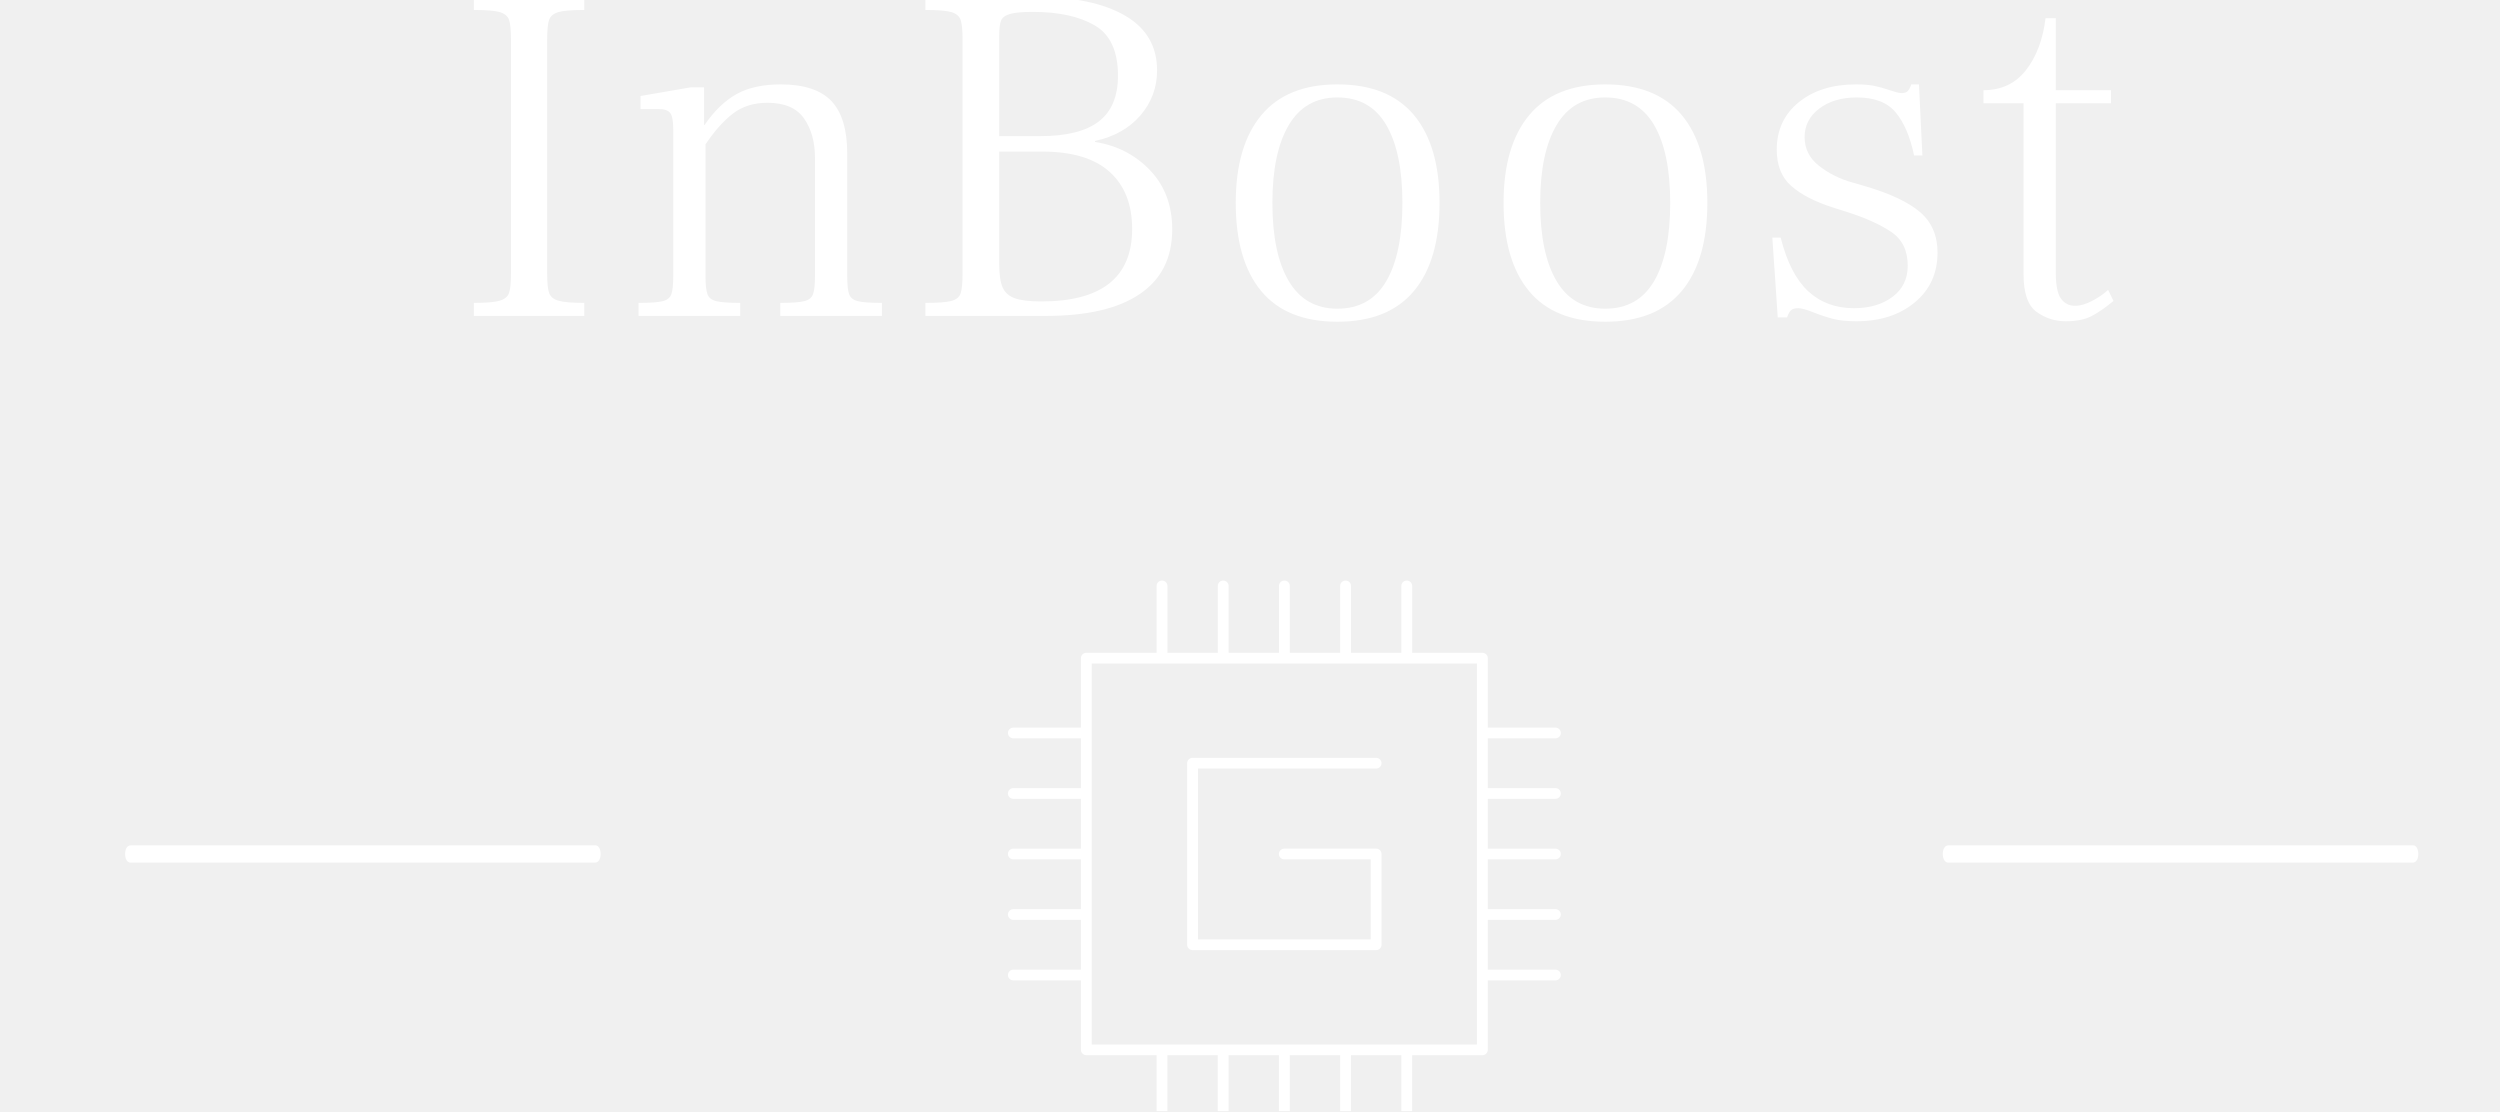
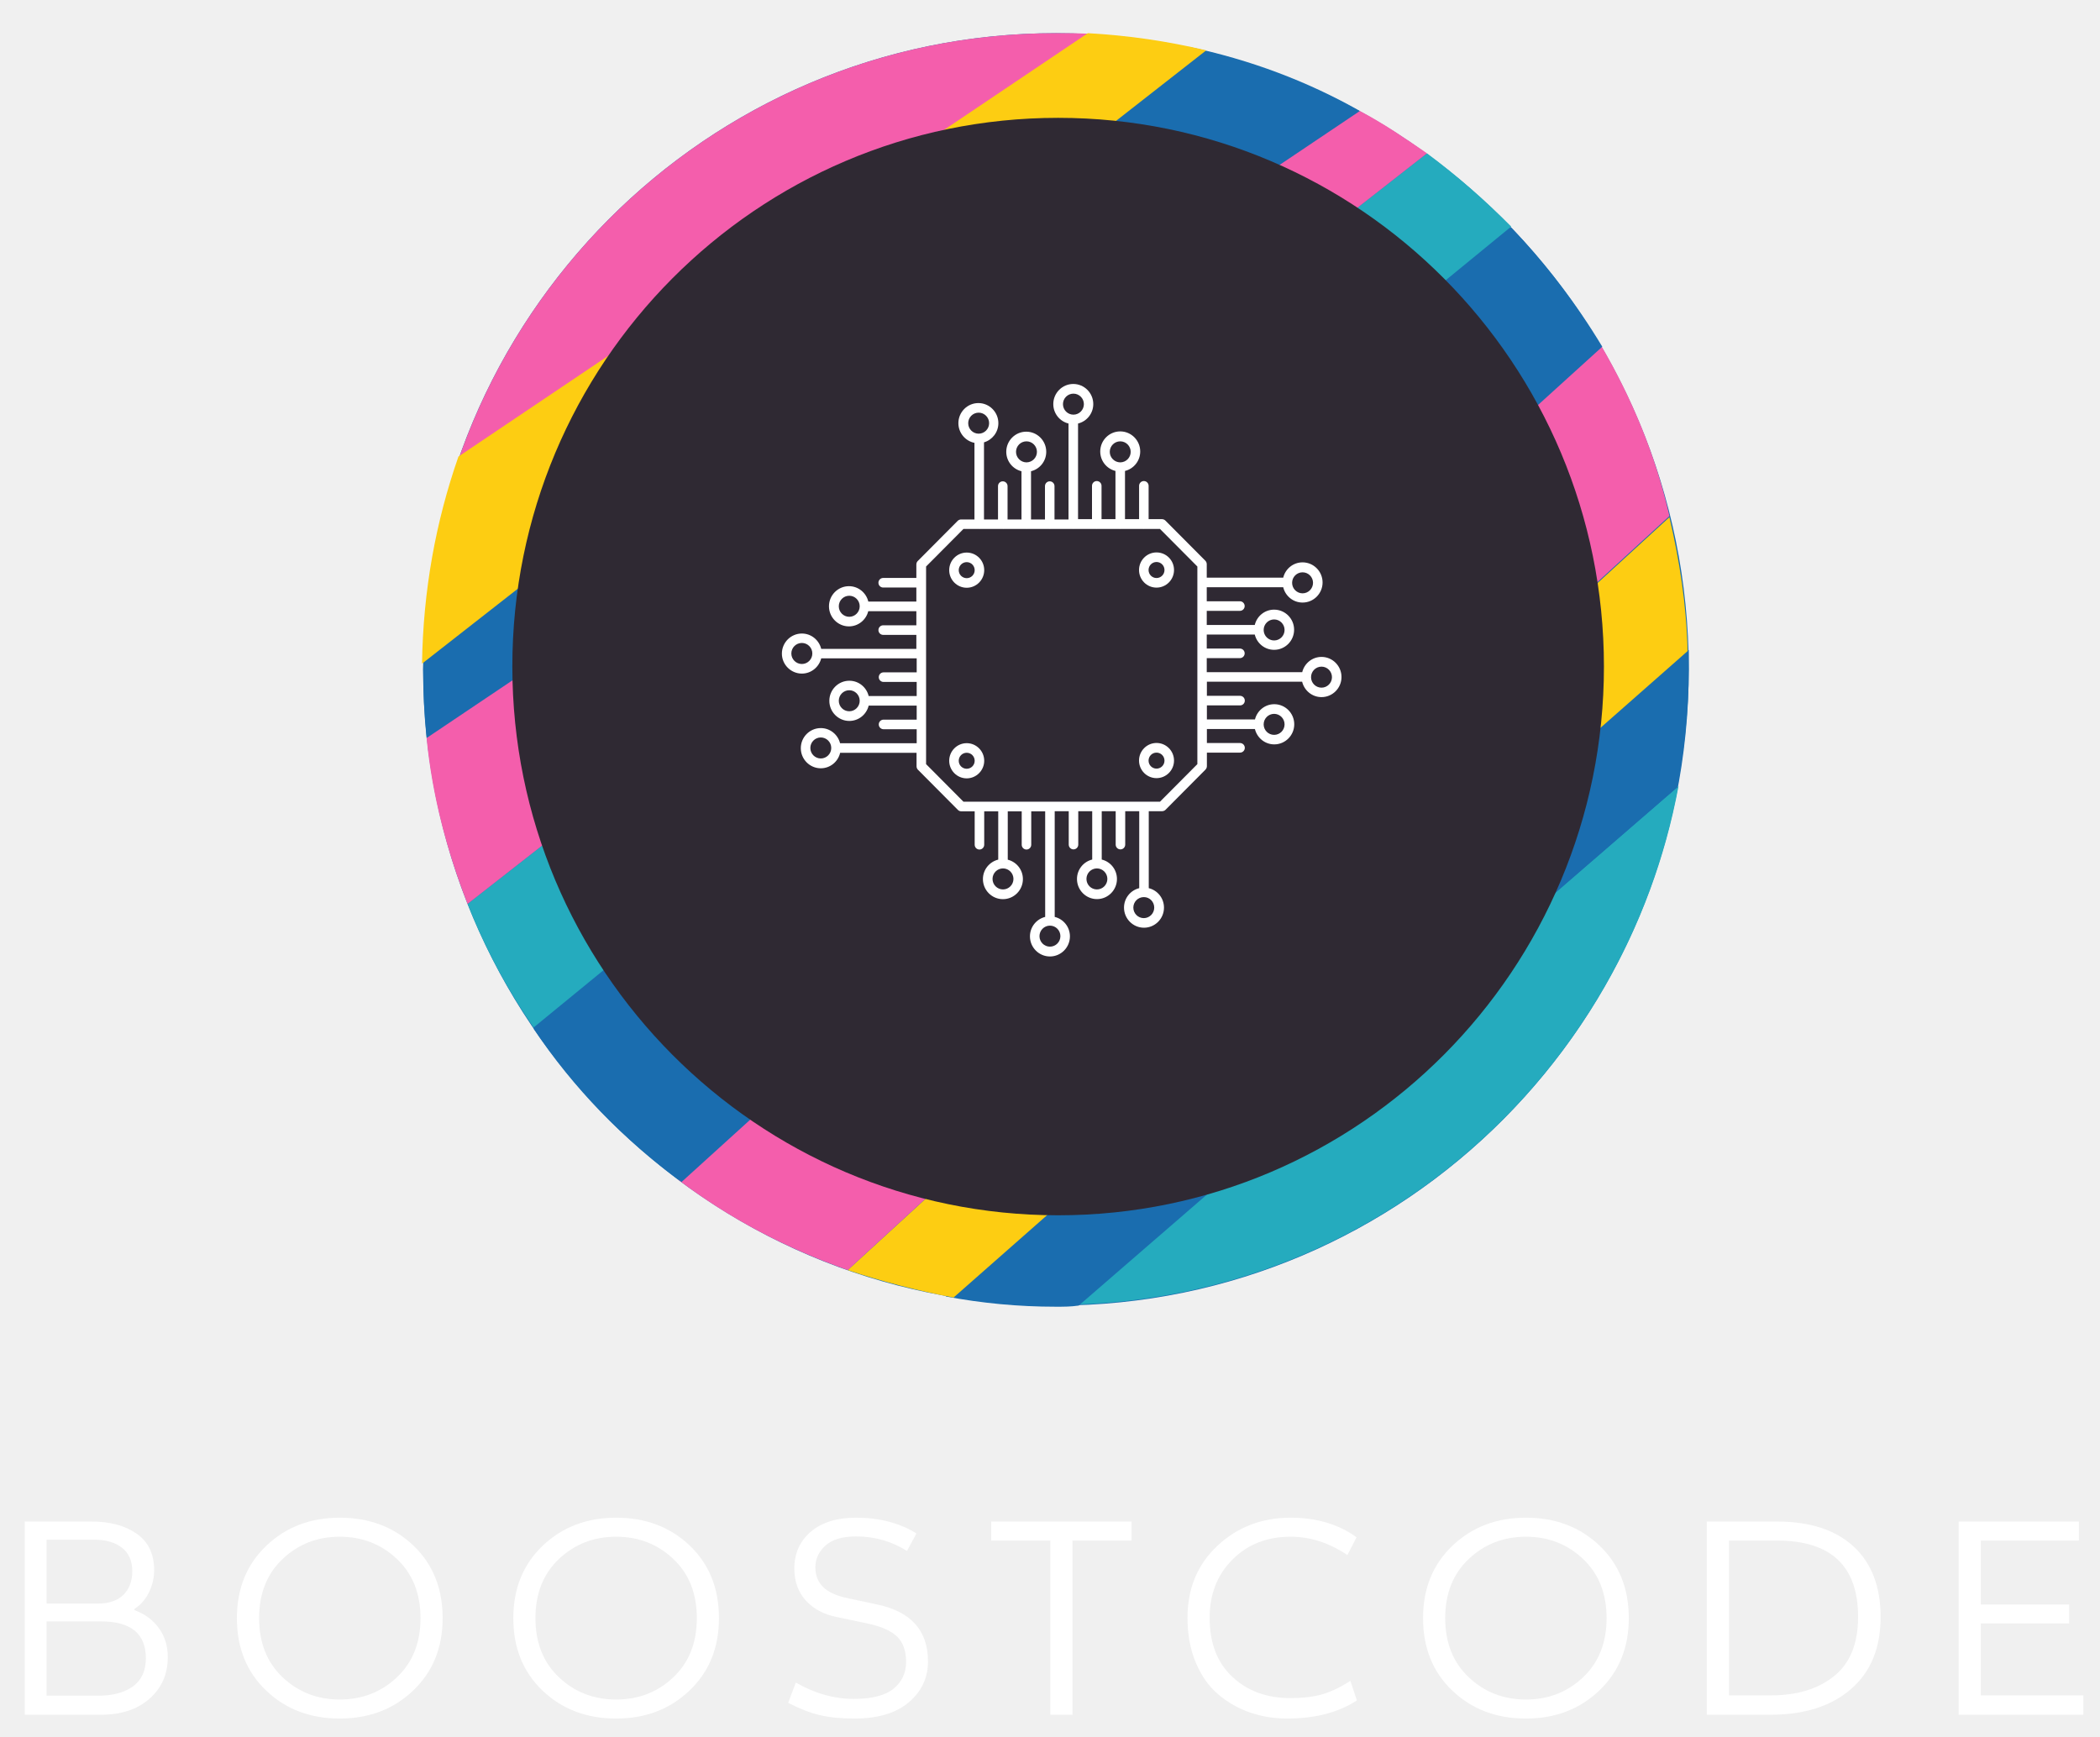
- <svg xmlns="http://www.w3.org/2000/svg" width="153" height="68" viewBox="0 0 153 68" fill="none">
-   <g clip-path="url(#clip0_51_2)">
-     <path d="M84.454 52.032C84.516 52.094 84.55 52.177 84.55 52.264V57.819C84.55 58 84.402 58.147 84.219 58.147L72.985 58.147C72.802 58.147 72.653 58 72.653 57.819V46.708C72.653 46.527 72.802 46.38 72.985 46.38L84.219 46.38C84.402 46.38 84.55 46.527 84.55 46.708C84.55 46.889 84.402 47.036 84.219 47.036L73.317 47.036V57.491L83.887 57.491V52.593L78.601 52.593C78.418 52.593 78.269 52.446 78.269 52.264C78.269 52.083 78.418 51.936 78.601 51.936L84.219 51.936C84.307 51.936 84.391 51.971 84.454 52.032ZM91.052 45.186V48.233H95.191C95.374 48.233 95.522 48.38 95.522 48.561C95.522 48.742 95.374 48.889 95.191 48.889H91.052V51.937H95.191C95.374 51.937 95.522 52.084 95.522 52.265C95.522 52.446 95.374 52.593 95.191 52.593H91.052V55.64H95.191C95.374 55.64 95.522 55.787 95.522 55.968C95.522 56.149 95.374 56.296 95.191 56.296H91.052V59.343H95.191C95.374 59.343 95.522 59.49 95.522 59.672C95.522 59.853 95.374 60 95.191 60H91.052V64.25C91.052 64.431 90.904 64.578 90.721 64.578H86.423V68.671C86.423 68.853 86.275 68.999 86.092 68.999C85.908 68.999 85.76 68.853 85.76 68.671V64.578H82.679V68.671C82.679 68.853 82.53 68.999 82.347 68.999C82.164 68.999 82.016 68.853 82.016 68.671V64.578H78.935V68.671C78.935 68.853 78.786 68.999 78.603 68.999C78.42 68.999 78.271 68.853 78.271 68.671V64.578H75.19L75.19 68.671C75.19 68.853 75.042 68.999 74.859 68.999C74.675 68.999 74.527 68.853 74.527 68.671L74.527 64.578H71.446L71.446 68.671C71.446 68.853 71.297 68.999 71.114 68.999C70.931 68.999 70.782 68.853 70.782 68.671L70.782 64.578H66.485C66.302 64.578 66.153 64.431 66.153 64.25V60H62.017C61.834 60 61.685 59.853 61.685 59.672C61.685 59.49 61.834 59.343 62.017 59.343H66.153V56.296H62.017C61.834 56.296 61.685 56.149 61.685 55.968C61.685 55.787 61.834 55.64 62.017 55.64H66.153V52.593H62.017C61.834 52.593 61.685 52.446 61.685 52.265C61.685 52.084 61.834 51.937 62.017 51.937H66.153V48.889H62.017C61.834 48.889 61.685 48.742 61.685 48.561C61.685 48.38 61.834 48.233 62.017 48.233H66.153V45.186H62.017C61.834 45.186 61.685 45.039 61.685 44.858C61.685 44.676 61.834 44.53 62.017 44.53H66.153V40.279C66.153 40.098 66.302 39.951 66.485 39.951H70.784V35.858C70.784 35.677 70.933 35.53 71.116 35.53C71.299 35.53 71.448 35.677 71.448 35.858V39.951H74.529V35.858C74.529 35.677 74.677 35.53 74.86 35.53C75.043 35.53 75.192 35.677 75.192 35.858V39.951L78.273 39.951V35.858C78.273 35.677 78.421 35.53 78.605 35.53C78.788 35.53 78.936 35.677 78.936 35.858V39.951H82.017V35.858C82.017 35.677 82.166 35.53 82.349 35.53C82.532 35.53 82.681 35.677 82.681 35.858V39.951H85.762V35.858C85.762 35.677 85.91 35.53 86.093 35.53C86.276 35.53 86.425 35.677 86.425 35.858V39.951H90.722C90.906 39.951 91.054 40.098 91.054 40.279V44.53H95.192C95.376 44.53 95.524 44.676 95.524 44.858C95.524 45.039 95.376 45.186 95.192 45.186H91.052ZM90.389 40.607L66.815 40.607V44.854V44.858V44.861V48.558V48.561V48.565V52.261V52.265V52.268V55.965V55.968V55.971V59.668V59.672V59.675V63.924L90.387 63.924L90.389 40.607Z" fill="white" />
-     <path d="M147.693 51.736H119.24C119.035 51.736 118.899 51.948 118.899 52.265C118.899 52.582 119.035 52.793 119.24 52.793H147.659C147.864 52.793 148 52.582 148 52.265C148 51.948 147.864 51.736 147.693 51.736Z" fill="white" />
-     <path d="M36.45 51.736H7.997C7.792 51.736 7.656 51.948 7.656 52.265C7.656 52.582 7.792 52.793 7.997 52.793H36.416C36.62 52.793 36.757 52.582 36.757 52.265C36.757 51.948 36.62 51.736 36.45 51.736Z" fill="white" />
-     <path d="M29 19.335V18.537C29.758 18.537 30.286 18.491 30.585 18.401C30.884 18.314 31.074 18.156 31.153 17.927C31.233 17.703 31.273 17.294 31.273 16.703V2.444C31.273 1.852 31.233 1.442 31.153 1.213C31.074 0.988 30.884 0.831 30.585 0.74C30.286 0.653 29.758 0.61 29 0.61V-0.189H35.759V0.61C35.002 0.61 34.473 0.653 34.174 0.74C33.875 0.831 33.686 0.988 33.606 1.213C33.526 1.442 33.486 1.852 33.486 2.444V16.703C33.486 17.294 33.526 17.703 33.606 17.927C33.686 18.156 33.875 18.314 34.174 18.401C34.473 18.491 35.002 18.537 35.759 18.537V19.335H29Z" fill="white" />
-     <path d="M51.85 16.88C51.85 17.432 51.89 17.811 51.97 18.016C52.05 18.225 52.225 18.363 52.496 18.43C52.764 18.501 53.256 18.537 53.974 18.537V19.335H47.753V18.537C48.451 18.537 48.939 18.501 49.218 18.43C49.498 18.363 49.677 18.221 49.757 18.004C49.837 17.787 49.877 17.413 49.877 16.88V9.662C49.877 8.696 49.653 7.891 49.206 7.248C48.756 6.609 48.012 6.29 46.975 6.29C46.138 6.29 45.436 6.507 44.87 6.94C44.3 7.374 43.735 8.005 43.177 8.834V16.88C43.177 17.413 43.217 17.787 43.297 18.004C43.376 18.221 43.556 18.363 43.835 18.43C44.114 18.501 44.602 18.537 45.3 18.537V19.335H39.079V18.537C39.797 18.537 40.292 18.501 40.563 18.43C40.83 18.363 41.004 18.225 41.083 18.016C41.163 17.811 41.203 17.432 41.203 16.88V7.917C41.203 7.424 41.143 7.092 41.023 6.923C40.904 6.757 40.664 6.674 40.306 6.674H39.199V5.875L42.28 5.343H43.087V7.65H43.117C43.715 6.783 44.369 6.152 45.079 5.757C45.785 5.363 46.686 5.165 47.783 5.165C49.199 5.165 50.231 5.505 50.881 6.183C51.528 6.865 51.85 7.936 51.85 9.396V16.88Z" fill="white" />
-     <path d="M56.636 19.335V18.537C57.394 18.537 57.922 18.497 58.221 18.418C58.52 18.34 58.71 18.186 58.789 17.957C58.869 17.732 58.909 17.314 58.909 16.703V2.444C58.909 1.852 58.869 1.442 58.789 1.213C58.71 0.988 58.52 0.831 58.221 0.74C57.922 0.653 57.394 0.61 56.636 0.61V-0.189H63.395C65.708 -0.189 67.523 0.19 68.839 0.947C70.155 1.708 70.813 2.828 70.813 4.308C70.813 5.353 70.474 6.27 69.796 7.059C69.118 7.848 68.191 8.37 67.014 8.627V8.686C68.37 8.903 69.497 9.485 70.394 10.431C71.291 11.378 71.74 12.581 71.74 14.04C71.74 15.776 71.082 17.091 69.766 17.986C68.45 18.886 66.526 19.335 63.993 19.335H56.636ZM61.152 8.331H63.664C65.28 8.331 66.476 8.029 67.254 7.426C68.031 6.826 68.42 5.895 68.42 4.633C68.42 3.134 67.947 2.109 67.002 1.556C66.053 1.004 64.791 0.728 63.216 0.728C62.558 0.728 62.085 0.772 61.798 0.858C61.507 0.949 61.328 1.087 61.26 1.272C61.188 1.462 61.152 1.773 61.152 2.207V8.331ZM63.724 18.448C67.433 18.448 69.287 16.969 69.287 14.011C69.287 12.512 68.829 11.348 67.912 10.52C66.994 9.692 65.618 9.277 63.784 9.277H61.152V16.17C61.152 16.801 61.222 17.274 61.361 17.59C61.501 17.906 61.75 18.127 62.109 18.253C62.468 18.383 63.007 18.448 63.724 18.448Z" fill="white" />
-     <path d="M81.849 19.69C79.775 19.69 78.22 19.063 77.183 17.809C76.147 16.559 75.628 14.76 75.628 12.413C75.628 10.086 76.153 8.295 77.201 7.041C78.246 5.791 79.795 5.165 81.849 5.165C83.923 5.165 85.484 5.791 86.533 7.041C87.578 8.295 88.1 10.086 88.1 12.413C88.1 14.76 87.578 16.559 86.533 17.809C85.484 19.063 83.923 19.69 81.849 19.69ZM81.849 18.892C83.185 18.892 84.182 18.33 84.84 17.206C85.498 16.081 85.827 14.484 85.827 12.413C85.827 10.362 85.498 8.775 84.84 7.65C84.182 6.526 83.185 5.964 81.849 5.964C80.533 5.964 79.542 6.526 78.876 7.65C78.206 8.775 77.871 10.362 77.871 12.413C77.871 14.484 78.206 16.081 78.876 17.206C79.542 18.33 80.533 18.892 81.849 18.892Z" fill="white" />
-     <path d="M98.239 19.69C96.166 19.69 94.61 19.063 93.573 17.809C92.537 16.559 92.018 14.76 92.018 12.413C92.018 10.086 92.543 8.295 93.591 7.041C94.636 5.791 96.186 5.165 98.239 5.165C100.313 5.165 101.874 5.791 102.923 7.041C103.968 8.295 104.49 10.086 104.49 12.413C104.49 14.76 103.968 16.559 102.923 17.809C101.874 19.063 100.313 19.69 98.239 19.69ZM98.239 18.892C99.575 18.892 100.572 18.33 101.23 17.206C101.888 16.081 102.217 14.484 102.217 12.413C102.217 10.362 101.888 8.775 101.23 7.65C100.572 6.526 99.575 5.964 98.239 5.964C96.923 5.964 95.932 6.526 95.266 7.65C94.596 8.775 94.261 10.362 94.261 12.413C94.261 14.484 94.596 16.081 95.266 17.206C95.932 18.33 96.923 18.892 98.239 18.892Z" fill="white" />
-     <path d="M113.612 19.661C113.034 19.661 112.556 19.611 112.177 19.513C111.798 19.414 111.409 19.286 111.01 19.128C110.572 18.951 110.253 18.862 110.053 18.862C109.854 18.862 109.708 18.902 109.617 18.98C109.529 19.059 109.445 19.207 109.365 19.424H108.797L108.468 14.543H108.977C109.355 16.042 109.918 17.137 110.663 17.827C111.413 18.517 112.346 18.862 113.463 18.862C114.42 18.862 115.208 18.629 115.826 18.164C116.444 17.703 116.753 17.067 116.753 16.259C116.753 15.332 116.414 14.642 115.736 14.188C115.058 13.735 114.161 13.33 113.044 12.975L112.207 12.709C111.09 12.354 110.233 11.914 109.635 11.39C109.036 10.869 108.737 10.126 108.737 9.159C108.737 7.956 109.186 6.99 110.083 6.26C110.98 5.53 112.147 5.165 113.583 5.165C114.041 5.165 114.414 5.195 114.701 5.254C114.992 5.313 115.307 5.402 115.646 5.52C116.005 5.639 116.244 5.698 116.364 5.698C116.563 5.698 116.697 5.653 116.765 5.562C116.837 5.475 116.887 5.392 116.914 5.313C116.946 5.235 116.962 5.185 116.962 5.165H117.441L117.65 9.514H117.142C116.902 8.37 116.528 7.493 116.017 6.881C115.511 6.27 114.719 5.964 113.642 5.964C112.705 5.964 111.938 6.191 111.339 6.645C110.741 7.098 110.442 7.68 110.442 8.39C110.442 9.1 110.735 9.686 111.321 10.147C111.912 10.613 112.596 10.954 113.373 11.171L114.091 11.378C115.646 11.831 116.783 12.364 117.501 12.975C118.218 13.587 118.577 14.415 118.577 15.46C118.577 16.722 118.113 17.738 117.184 18.507C116.258 19.276 115.068 19.661 113.612 19.661Z" fill="white" />
-     <path d="M126.414 19.661C125.756 19.661 125.161 19.468 124.631 19.081C124.105 18.698 123.841 17.935 123.841 16.791V6.319H121.389V5.52C122.485 5.52 123.353 5.11 123.991 4.29C124.629 3.473 125.028 2.414 125.187 1.113H125.815V5.52H129.195V6.319H125.815V16.703C125.815 17.452 125.919 17.975 126.126 18.27C126.338 18.566 126.623 18.714 126.982 18.714C127.321 18.714 127.69 18.606 128.088 18.389C128.487 18.172 128.796 17.955 129.016 17.738L129.345 18.418C128.846 18.832 128.397 19.142 127.999 19.347C127.6 19.556 127.071 19.661 126.414 19.661Z" fill="white" />
-   </g>
-   <defs>
-     <clipPath id="clip0_51_2">
-       <rect width="153" height="68" fill="white" />
-     </clipPath>
-   </defs>
+ <svg xmlns="http://www.w3.org/2000/svg" width="104" height="86" viewBox="0 0 104 86" fill="none">
+   <path d="M52.295 64.661C69.603 64.661 83.634 50.554 83.634 33.152C83.634 15.75 69.603 1.643 52.295 1.643C34.987 1.643 20.956 15.75 20.956 33.152C20.956 50.554 34.987 64.661 52.295 64.661Z" fill="#1A6DAF" />
+   <path d="M83.127 38.933L53.423 64.604C68.247 64.094 80.478 53.214 83.127 38.933Z" fill="#25ABBE" />
+   <path d="M83.634 32.189L46.828 64.208C48.632 64.548 50.435 64.718 52.295 64.718C52.69 64.718 53.028 64.718 53.423 64.661L83.071 38.989C83.409 37.119 83.634 35.136 83.634 33.152C83.634 32.812 83.634 32.472 83.634 32.189Z" fill="#1A6DAF" />
+   <path d="M41.981 62.904C43.672 63.471 45.419 63.924 47.223 64.264L83.578 32.245C83.522 29.979 83.183 27.769 82.676 25.615L41.981 62.904Z" fill="#FDCD12" />
+   <path d="M79.294 17.114L33.583 58.427C36.119 60.354 38.937 61.828 41.981 62.904L82.676 25.558C82 22.555 80.816 19.721 79.294 17.114Z" fill="#F45EAC" />
+   <path d="M52.296 1.643C37.021 1.643 24.282 12.637 21.52 27.202L54.325 1.7C53.648 1.643 52.972 1.643 52.296 1.643Z" fill="#F45EAC" />
+   <path d="M74.842 11.277L26.424 50.947C28.397 53.894 30.877 56.444 33.752 58.541L79.351 17.171C78.054 15.018 76.532 13.034 74.842 11.277Z" fill="#1A6DAF" />
+   <path d="M58.89 2.324L21.069 31.792L21.013 31.849C21.013 32.302 20.956 32.699 20.956 33.152C20.956 34.286 21.013 35.476 21.126 36.553L67.345 5.497C64.752 4.024 61.877 2.947 58.89 2.324Z" fill="#1A6DAF" />
+   <path d="M70.67 7.594L23.155 44.77C24 46.923 25.128 49.02 26.424 50.89L74.841 11.221C73.545 9.917 72.192 8.727 70.67 7.594Z" fill="#25ABBE" />
+   <path d="M67.345 5.497L21.126 36.553C21.408 39.443 22.14 42.163 23.155 44.77L70.671 7.594C69.6 6.857 68.529 6.12 67.345 5.497Z" fill="#F45EAC" />
+   <path d="M53.874 1.643L22.704 22.612C21.577 25.842 20.957 29.242 20.9 32.869L59.736 2.494C57.819 2.04 55.903 1.757 53.874 1.643Z" fill="#FDCD12" />
+   <path d="M1.225 84.926V75.357H4.533C5.448 75.357 6.194 75.558 6.77 75.962C7.346 76.362 7.634 76.966 7.634 77.773C7.634 78.144 7.549 78.507 7.379 78.861C7.207 79.214 6.966 79.489 6.656 79.684V79.744C7.182 79.939 7.59 80.241 7.878 80.65C8.166 81.055 8.31 81.528 8.31 82.067C8.31 82.911 8.009 83.598 7.409 84.128C6.808 84.66 6.006 84.926 5.002 84.926H1.225ZM5.002 80.304H2.307V83.983H4.869C5.59 83.983 6.163 83.828 6.589 83.519C7.013 83.21 7.224 82.746 7.224 82.127C7.224 80.912 6.483 80.304 5.002 80.304ZM4.647 76.255H2.307V79.421H4.839C5.396 79.421 5.82 79.276 6.113 78.987C6.406 78.697 6.552 78.306 6.552 77.814C6.552 77.314 6.384 76.929 6.047 76.659C5.709 76.39 5.243 76.255 4.647 76.255Z" fill="white" />
+   <path d="M13.995 77.213C13.22 77.947 12.832 78.924 12.832 80.141C12.832 81.359 13.22 82.335 13.995 83.07C14.77 83.805 15.714 84.172 16.827 84.172C17.939 84.172 18.883 83.805 19.658 83.07C20.436 82.335 20.825 81.359 20.825 80.141C20.825 78.924 20.436 77.947 19.658 77.213C18.883 76.478 17.939 76.11 16.827 76.11C15.714 76.11 14.77 76.478 13.995 77.213ZM21.921 80.141C21.921 81.603 21.436 82.797 20.467 83.723C19.494 84.651 18.281 85.115 16.827 85.115C15.362 85.115 14.148 84.653 13.183 83.73C12.216 82.81 11.732 81.613 11.732 80.141C11.732 78.679 12.218 77.483 13.19 76.555C14.16 75.63 15.372 75.167 16.827 75.167C18.291 75.167 19.507 75.628 20.474 76.548C21.439 77.471 21.921 78.669 21.921 80.141Z" fill="white" />
+   <path d="M27.68 77.213C26.905 77.947 26.517 78.924 26.517 80.141C26.517 81.359 26.905 82.335 27.68 83.07C28.456 83.805 29.401 84.172 30.515 84.172C31.628 84.172 32.572 83.805 33.347 83.07C34.122 82.335 34.51 81.359 34.51 80.141C34.51 78.924 34.122 77.947 33.347 77.213C32.572 76.478 31.628 76.11 30.515 76.11C29.401 76.11 28.456 76.478 27.68 77.213ZM35.606 80.141C35.606 81.603 35.122 82.797 34.152 83.723C33.18 84.651 31.968 85.115 30.515 85.115C29.051 85.115 27.835 84.653 26.868 83.73C25.903 82.81 25.421 81.613 25.421 80.141C25.421 78.679 25.906 77.483 26.875 76.555C27.848 75.63 29.061 75.167 30.515 75.167C31.977 75.167 33.192 75.628 34.159 76.548C35.124 77.471 35.606 78.669 35.606 80.141Z" fill="white" />
+   <path d="M45.386 75.947L44.917 76.815C44.156 76.335 43.317 76.095 42.399 76.095C41.717 76.095 41.21 76.246 40.878 76.548C40.546 76.852 40.38 77.211 40.38 77.624C40.38 78.025 40.511 78.355 40.775 78.612C41.038 78.867 41.463 79.052 42.048 79.169L43.44 79.466C45.119 79.817 45.958 80.758 45.958 82.29C45.958 83.094 45.643 83.766 45.013 84.306C44.383 84.845 43.482 85.115 42.31 85.115C41.639 85.115 41.06 85.057 40.575 84.94C40.093 84.822 39.579 84.62 39.032 84.335L39.413 83.333C40.35 83.873 41.306 84.142 42.281 84.142C43.179 84.142 43.836 83.974 44.252 83.638C44.666 83.299 44.873 82.854 44.873 82.305C44.873 81.766 44.726 81.351 44.433 81.062C44.14 80.772 43.648 80.553 42.957 80.405L41.417 80.082C40.794 79.956 40.292 79.686 39.911 79.272C39.529 78.859 39.339 78.33 39.339 77.684C39.339 76.937 39.609 76.33 40.151 75.865C40.695 75.4 41.444 75.167 42.399 75.167C43.551 75.167 44.547 75.427 45.386 75.947Z" fill="white" />
+   <path d="M52.016 76.299H49.089V75.357H56.04V76.299H53.113V84.926H52.016V76.299Z" fill="white" />
+   <path d="M67.182 76.136L66.728 77.019C65.83 76.413 64.893 76.11 63.919 76.11C62.747 76.11 61.786 76.487 61.035 77.242C60.282 77.997 59.906 78.958 59.906 80.126C59.906 81.373 60.28 82.347 61.028 83.047C61.774 83.75 62.732 84.102 63.904 84.102C64.516 84.102 65.041 84.04 65.476 83.916C65.91 83.792 66.376 83.57 66.876 83.248L67.197 84.217C66.279 84.816 65.127 85.115 63.741 85.115C63.096 85.115 62.484 85.015 61.903 84.814C61.324 84.614 60.8 84.314 60.33 83.916C59.862 83.518 59.492 82.993 59.219 82.342C58.946 81.689 58.809 80.95 58.809 80.126C58.809 78.674 59.304 77.483 60.293 76.555C61.285 75.63 62.493 75.167 63.919 75.167C65.196 75.167 66.284 75.49 67.182 76.136Z" fill="white" />
+   <path d="M72.738 77.213C71.96 77.947 71.572 78.924 71.572 80.141C71.572 81.359 71.96 82.335 72.738 83.07C73.513 83.805 74.457 84.172 75.57 84.172C76.682 84.172 77.626 83.805 78.401 83.07C79.177 82.335 79.564 81.359 79.564 80.141C79.564 78.924 79.177 77.947 78.401 77.213C77.626 76.478 76.682 76.11 75.57 76.11C74.457 76.11 73.513 76.478 72.738 77.213ZM80.664 80.141C80.664 81.603 80.178 82.797 79.206 83.723C78.236 84.651 77.024 85.115 75.57 85.115C74.105 85.115 72.889 84.653 71.922 83.73C70.957 82.81 70.475 81.613 70.475 80.141C70.475 78.679 70.96 77.483 71.93 76.555C72.902 75.63 74.115 75.167 75.57 75.167C77.034 75.167 78.249 75.628 79.213 76.548C80.181 77.471 80.664 78.669 80.664 80.141Z" fill="white" />
+   <path d="M84.526 84.926V75.357H87.996C89.635 75.357 90.901 75.769 91.795 76.593C92.688 77.417 93.135 78.58 93.135 80.082C93.135 81.623 92.644 82.816 91.662 83.66C90.683 84.504 89.358 84.926 87.69 84.926H84.526ZM87.996 76.299H85.626V83.968H87.69C88.997 83.968 90.045 83.649 90.835 83.01C91.625 82.372 92.02 81.396 92.02 80.082C92.02 77.56 90.679 76.299 87.996 76.299Z" fill="white" />
+   <path d="M103.177 84.926H97.001V75.357H102.955V76.299H98.097V79.466H102.472V80.405H98.097V83.968H103.177V84.926Z" fill="white" />
+   <path d="M52.403 60.19C67.331 60.19 79.433 48.023 79.433 33.013C79.433 18.004 67.331 5.836 52.403 5.836C37.474 5.836 25.373 18.004 25.373 33.013C25.373 48.023 37.474 60.19 52.403 60.19Z" fill="#2F2933" />
+   <path d="M47.875 29.11C48.351 29.11 48.742 28.72 48.742 28.238C48.742 27.756 48.354 27.367 47.875 27.367C47.399 27.367 47.008 27.756 47.008 28.238C47.008 28.72 47.399 29.11 47.875 29.11ZM47.875 27.841C48.093 27.841 48.27 28.019 48.27 28.238C48.27 28.458 48.093 28.635 47.875 28.635C47.657 28.635 47.48 28.458 47.48 28.238C47.48 28.019 47.657 27.841 47.875 27.841Z" fill="white" />
+   <path d="M57.275 29.103C57.751 29.103 58.142 28.713 58.142 28.231C58.142 27.749 57.755 27.36 57.275 27.36C56.8 27.36 56.409 27.749 56.409 28.231C56.409 28.713 56.796 29.103 57.275 29.103ZM57.275 27.834C57.494 27.834 57.67 28.012 57.67 28.231C57.67 28.451 57.494 28.628 57.275 28.628C57.057 28.628 56.881 28.451 56.881 28.231C56.881 28.012 57.057 27.834 57.275 27.834Z" fill="white" />
+   <path d="M48.742 37.679C48.742 37.2 48.354 36.807 47.875 36.807C47.399 36.807 47.008 37.197 47.008 37.679C47.008 38.157 47.396 38.55 47.875 38.55C48.351 38.55 48.742 38.157 48.742 37.679ZM47.48 37.679C47.48 37.459 47.657 37.282 47.875 37.282C48.093 37.282 48.27 37.459 48.27 37.679C48.27 37.898 48.093 38.075 47.875 38.075C47.657 38.075 47.48 37.898 47.48 37.679Z" fill="white" />
+   <path d="M57.275 38.539C57.751 38.539 58.142 38.15 58.142 37.668C58.142 37.19 57.755 36.797 57.275 36.797C56.8 36.797 56.409 37.186 56.409 37.668C56.409 38.15 56.796 38.539 57.275 38.539ZM57.275 37.275C57.494 37.275 57.67 37.452 57.67 37.672C57.67 37.891 57.494 38.068 57.275 38.068C57.057 38.068 56.881 37.891 56.881 37.672C56.881 37.452 57.057 37.275 57.275 37.275Z" fill="white" />
+   <path d="M39.712 33.361C40.173 33.361 40.561 33.038 40.67 32.606H45.398V33.3H43.756C43.626 33.3 43.52 33.407 43.52 33.538C43.52 33.669 43.626 33.775 43.756 33.775H45.398V34.473H43.02C42.914 34.037 42.527 33.715 42.062 33.715C41.516 33.715 41.072 34.161 41.072 34.71C41.072 35.259 41.516 35.706 42.062 35.706C42.527 35.706 42.914 35.383 43.02 34.947H45.398V35.642H43.756C43.626 35.642 43.52 35.748 43.52 35.879C43.52 36.01 43.626 36.117 43.756 36.117H45.398V36.811H41.604C41.495 36.382 41.111 36.06 40.649 36.06C40.103 36.06 39.659 36.506 39.659 37.055C39.659 37.604 40.103 38.051 40.649 38.051C41.114 38.051 41.505 37.725 41.607 37.285H45.391V37.955C45.391 37.987 45.398 38.015 45.409 38.044C45.419 38.072 45.437 38.1 45.458 38.121L47.442 40.116C47.463 40.137 47.491 40.155 47.519 40.166C47.547 40.176 47.579 40.183 47.607 40.183H48.27V41.837C48.27 41.969 48.375 42.075 48.506 42.075C48.636 42.075 48.742 41.969 48.742 41.837V40.183H49.436V42.574C49.003 42.681 48.678 43.07 48.678 43.538C48.678 44.087 49.122 44.533 49.669 44.533C50.215 44.533 50.658 44.087 50.658 43.538C50.658 43.074 50.338 42.684 49.908 42.578V40.183H50.599V41.837C50.599 41.969 50.704 42.075 50.835 42.075C50.965 42.075 51.071 41.969 51.071 41.837V40.183H51.761V45.412C51.331 45.518 51.007 45.908 51.007 46.375C51.007 46.924 51.451 47.371 51.997 47.371C52.544 47.371 52.987 46.924 52.987 46.375C52.987 45.908 52.667 45.518 52.233 45.412V40.176H52.928V41.83C52.928 41.962 53.033 42.068 53.163 42.068C53.294 42.068 53.4 41.962 53.4 41.83V40.176H54.09V42.571C53.657 42.677 53.336 43.067 53.336 43.534C53.336 44.083 53.78 44.53 54.326 44.53C54.872 44.53 55.316 44.083 55.316 43.534C55.316 43.067 54.996 42.677 54.562 42.571V40.176H55.253V41.83C55.253 41.962 55.358 42.068 55.489 42.068C55.619 42.068 55.725 41.962 55.725 41.83V40.176H56.419V43.988C55.986 44.094 55.665 44.484 55.665 44.951C55.665 45.5 56.109 45.947 56.655 45.947C57.201 45.947 57.645 45.5 57.645 44.951C57.645 44.484 57.325 44.094 56.891 43.988V40.176H57.553C57.585 40.176 57.613 40.169 57.642 40.158C57.67 40.148 57.698 40.13 57.719 40.109L59.703 38.114C59.706 38.111 59.706 38.111 59.706 38.107C59.724 38.086 59.742 38.065 59.752 38.036C59.763 38.008 59.77 37.976 59.77 37.944V37.275H61.411C61.542 37.275 61.648 37.169 61.648 37.038C61.648 36.907 61.542 36.8 61.411 36.8H59.77V36.106H62.148C62.254 36.542 62.641 36.867 63.106 36.867C63.652 36.867 64.096 36.421 64.096 35.872C64.096 35.323 63.652 34.877 63.106 34.877C62.645 34.877 62.257 35.199 62.151 35.631H59.77V34.937H61.411C61.542 34.937 61.648 34.831 61.648 34.7C61.648 34.569 61.542 34.462 61.411 34.462H59.77V33.764H64.487C64.593 34.2 64.981 34.526 65.446 34.526C65.992 34.526 66.436 34.08 66.436 33.531C66.436 32.981 65.992 32.535 65.446 32.535C64.984 32.535 64.597 32.858 64.491 33.29H59.763V32.595H61.404C61.535 32.595 61.641 32.489 61.641 32.358C61.641 32.227 61.535 32.121 61.404 32.121H59.763V31.426H62.141C62.246 31.862 62.634 32.184 63.099 32.184C63.645 32.184 64.089 31.738 64.089 31.189C64.089 30.64 63.645 30.194 63.099 30.194C62.634 30.194 62.246 30.516 62.141 30.952H59.763V30.254H61.404C61.535 30.254 61.641 30.148 61.641 30.017C61.641 29.886 61.535 29.779 61.404 29.779H59.763V29.085H63.55C63.656 29.521 64.043 29.843 64.508 29.843C65.055 29.843 65.499 29.397 65.499 28.848C65.499 28.299 65.055 27.852 64.508 27.852C64.043 27.852 63.656 28.174 63.55 28.61H59.763V27.941C59.763 27.909 59.756 27.881 59.745 27.852C59.734 27.824 59.717 27.796 59.696 27.774L57.712 25.78C57.691 25.759 57.663 25.741 57.635 25.73C57.606 25.72 57.575 25.712 57.547 25.712H56.884V24.062C56.884 23.931 56.778 23.825 56.648 23.825C56.518 23.825 56.412 23.931 56.412 24.062V25.712H55.714V23.325C56.144 23.219 56.468 22.829 56.468 22.361C56.468 21.812 56.024 21.366 55.478 21.366C54.932 21.366 54.488 21.812 54.488 22.361C54.488 22.829 54.809 23.219 55.242 23.325V25.712H54.552V24.062C54.552 23.931 54.446 23.825 54.316 23.825C54.185 23.825 54.08 23.931 54.08 24.062V25.712H53.389V20.976C53.819 20.87 54.143 20.48 54.143 20.013C54.143 19.464 53.699 19.017 53.153 19.017C52.607 19.017 52.163 19.464 52.163 20.013C52.163 20.48 52.484 20.87 52.917 20.976V25.727H52.223V24.076C52.223 23.945 52.117 23.839 51.987 23.839C51.856 23.839 51.751 23.945 51.751 24.076V25.727H51.06V23.339C51.493 23.233 51.814 22.843 51.814 22.376C51.814 21.827 51.37 21.38 50.824 21.38C50.278 21.38 49.834 21.827 49.834 22.376C49.834 22.843 50.155 23.233 50.588 23.339V25.727H49.898V24.076C49.898 23.945 49.792 23.839 49.661 23.839C49.531 23.839 49.425 23.945 49.425 24.076V25.727H48.731V21.908C49.14 21.788 49.443 21.409 49.443 20.959C49.443 20.41 48.999 19.963 48.453 19.963C47.907 19.963 47.463 20.41 47.463 20.959C47.463 21.44 47.808 21.844 48.259 21.933V25.727H47.597C47.565 25.727 47.537 25.734 47.509 25.744C47.48 25.755 47.452 25.773 47.431 25.794L45.448 27.788C45.426 27.81 45.409 27.838 45.398 27.866C45.388 27.895 45.381 27.927 45.381 27.955V28.624H43.739C43.608 28.624 43.503 28.731 43.503 28.862C43.503 28.993 43.608 29.099 43.739 29.099H45.381V29.793H43.002C42.897 29.358 42.509 29.032 42.044 29.032C41.498 29.032 41.054 29.478 41.054 30.027C41.054 30.576 41.498 31.023 42.044 31.023C42.506 31.023 42.893 30.7 42.999 30.272H45.381V30.969H43.739C43.608 30.969 43.503 31.076 43.503 31.207C43.503 31.338 43.608 31.444 43.739 31.444H45.381V32.138H40.67C40.564 31.703 40.177 31.377 39.712 31.377C39.166 31.377 38.722 31.823 38.722 32.372C38.722 32.914 39.166 33.361 39.712 33.361ZM42.058 35.227C41.773 35.227 41.54 34.994 41.54 34.707C41.54 34.42 41.773 34.186 42.058 34.186C42.344 34.186 42.576 34.42 42.576 34.707C42.576 34.994 42.344 35.227 42.058 35.227ZM40.649 37.565C40.364 37.565 40.131 37.332 40.131 37.045C40.131 36.758 40.364 36.524 40.649 36.524C40.934 36.524 41.167 36.758 41.167 37.045C41.167 37.332 40.934 37.565 40.649 37.565ZM63.099 35.355C63.385 35.355 63.617 35.589 63.617 35.876C63.617 36.163 63.385 36.396 63.099 36.396C62.814 36.396 62.581 36.163 62.581 35.876C62.581 35.589 62.814 35.355 63.099 35.355ZM65.446 33.017C65.731 33.017 65.964 33.251 65.964 33.538C65.964 33.825 65.731 34.058 65.446 34.058C65.16 34.058 64.928 33.825 64.928 33.538C64.928 33.251 65.16 33.017 65.446 33.017ZM63.099 30.679C63.385 30.679 63.617 30.913 63.617 31.2C63.617 31.487 63.385 31.72 63.099 31.72C62.814 31.72 62.581 31.487 62.581 31.2C62.581 30.913 62.814 30.679 63.099 30.679ZM64.508 28.345C64.794 28.345 65.026 28.578 65.026 28.865C65.026 29.152 64.794 29.386 64.508 29.386C64.223 29.386 63.99 29.152 63.99 28.865C63.99 28.578 64.223 28.345 64.508 28.345ZM50.19 43.531C50.19 43.818 49.957 44.051 49.672 44.051C49.387 44.051 49.154 43.818 49.154 43.531C49.154 43.244 49.387 43.01 49.672 43.01C49.957 43.01 50.19 43.244 50.19 43.531ZM52.515 46.365C52.515 46.652 52.283 46.885 51.997 46.885C51.712 46.885 51.479 46.652 51.479 46.365C51.479 46.078 51.712 45.844 51.997 45.844C52.283 45.844 52.515 46.078 52.515 46.365ZM54.841 43.531C54.841 43.818 54.608 44.051 54.323 44.051C54.037 44.051 53.805 43.818 53.805 43.531C53.805 43.244 54.037 43.01 54.323 43.01C54.608 43.01 54.841 43.244 54.841 43.531ZM57.162 44.951C57.162 45.238 56.93 45.472 56.645 45.472C56.359 45.472 56.127 45.238 56.127 44.951C56.127 44.664 56.359 44.431 56.645 44.431C56.93 44.427 57.162 44.661 57.162 44.951ZM54.96 22.379C54.96 22.092 55.193 21.858 55.478 21.858C55.764 21.858 55.996 22.092 55.996 22.379C55.996 22.666 55.767 22.896 55.482 22.9H55.478H55.475C55.193 22.896 54.96 22.663 54.96 22.379ZM52.642 20.016C52.642 19.73 52.875 19.496 53.16 19.496C53.445 19.496 53.678 19.73 53.678 20.016C53.678 20.303 53.445 20.537 53.16 20.537C52.875 20.537 52.642 20.303 52.642 20.016ZM50.317 22.379C50.317 22.092 50.549 21.858 50.835 21.858C51.12 21.858 51.353 22.092 51.353 22.379C51.353 22.666 51.124 22.896 50.838 22.9H50.835H50.831C50.549 22.896 50.317 22.663 50.317 22.379ZM47.949 20.959C47.949 20.672 48.182 20.438 48.467 20.438C48.752 20.438 48.985 20.672 48.985 20.959C48.985 21.246 48.752 21.479 48.467 21.479C48.182 21.479 47.949 21.246 47.949 20.959ZM45.863 28.058L47.713 26.198H48.502C48.506 26.198 48.509 26.201 48.513 26.201C48.516 26.201 48.52 26.198 48.523 26.198H49.669C49.672 26.198 49.675 26.201 49.679 26.201C49.683 26.201 49.686 26.198 49.69 26.198H50.828C50.831 26.198 50.835 26.201 50.838 26.201C50.842 26.201 50.845 26.198 50.849 26.198H51.987C51.99 26.198 51.994 26.201 51.997 26.201C52.001 26.201 52.004 26.198 52.008 26.198H53.153C53.157 26.198 53.16 26.201 53.163 26.201C53.167 26.201 53.171 26.198 53.174 26.198H54.312C54.316 26.198 54.319 26.201 54.323 26.201C54.326 26.201 54.33 26.198 54.333 26.198H55.471C55.475 26.198 55.478 26.201 55.482 26.201C55.485 26.201 55.489 26.198 55.492 26.198H56.638C56.641 26.198 56.645 26.201 56.648 26.201C56.652 26.201 56.655 26.198 56.659 26.198H57.448L59.298 28.058V37.845L57.448 39.705H47.713L45.863 37.845V28.058ZM42.058 30.548C41.773 30.548 41.54 30.314 41.54 30.027C41.54 29.74 41.773 29.506 42.058 29.506C42.344 29.506 42.576 29.74 42.576 30.027C42.576 30.314 42.344 30.548 42.058 30.548ZM39.712 31.844C39.997 31.844 40.23 32.078 40.23 32.365C40.23 32.652 39.997 32.886 39.712 32.886C39.426 32.886 39.19 32.652 39.19 32.365C39.19 32.078 39.423 31.844 39.712 31.844Z" fill="white" />
</svg>
